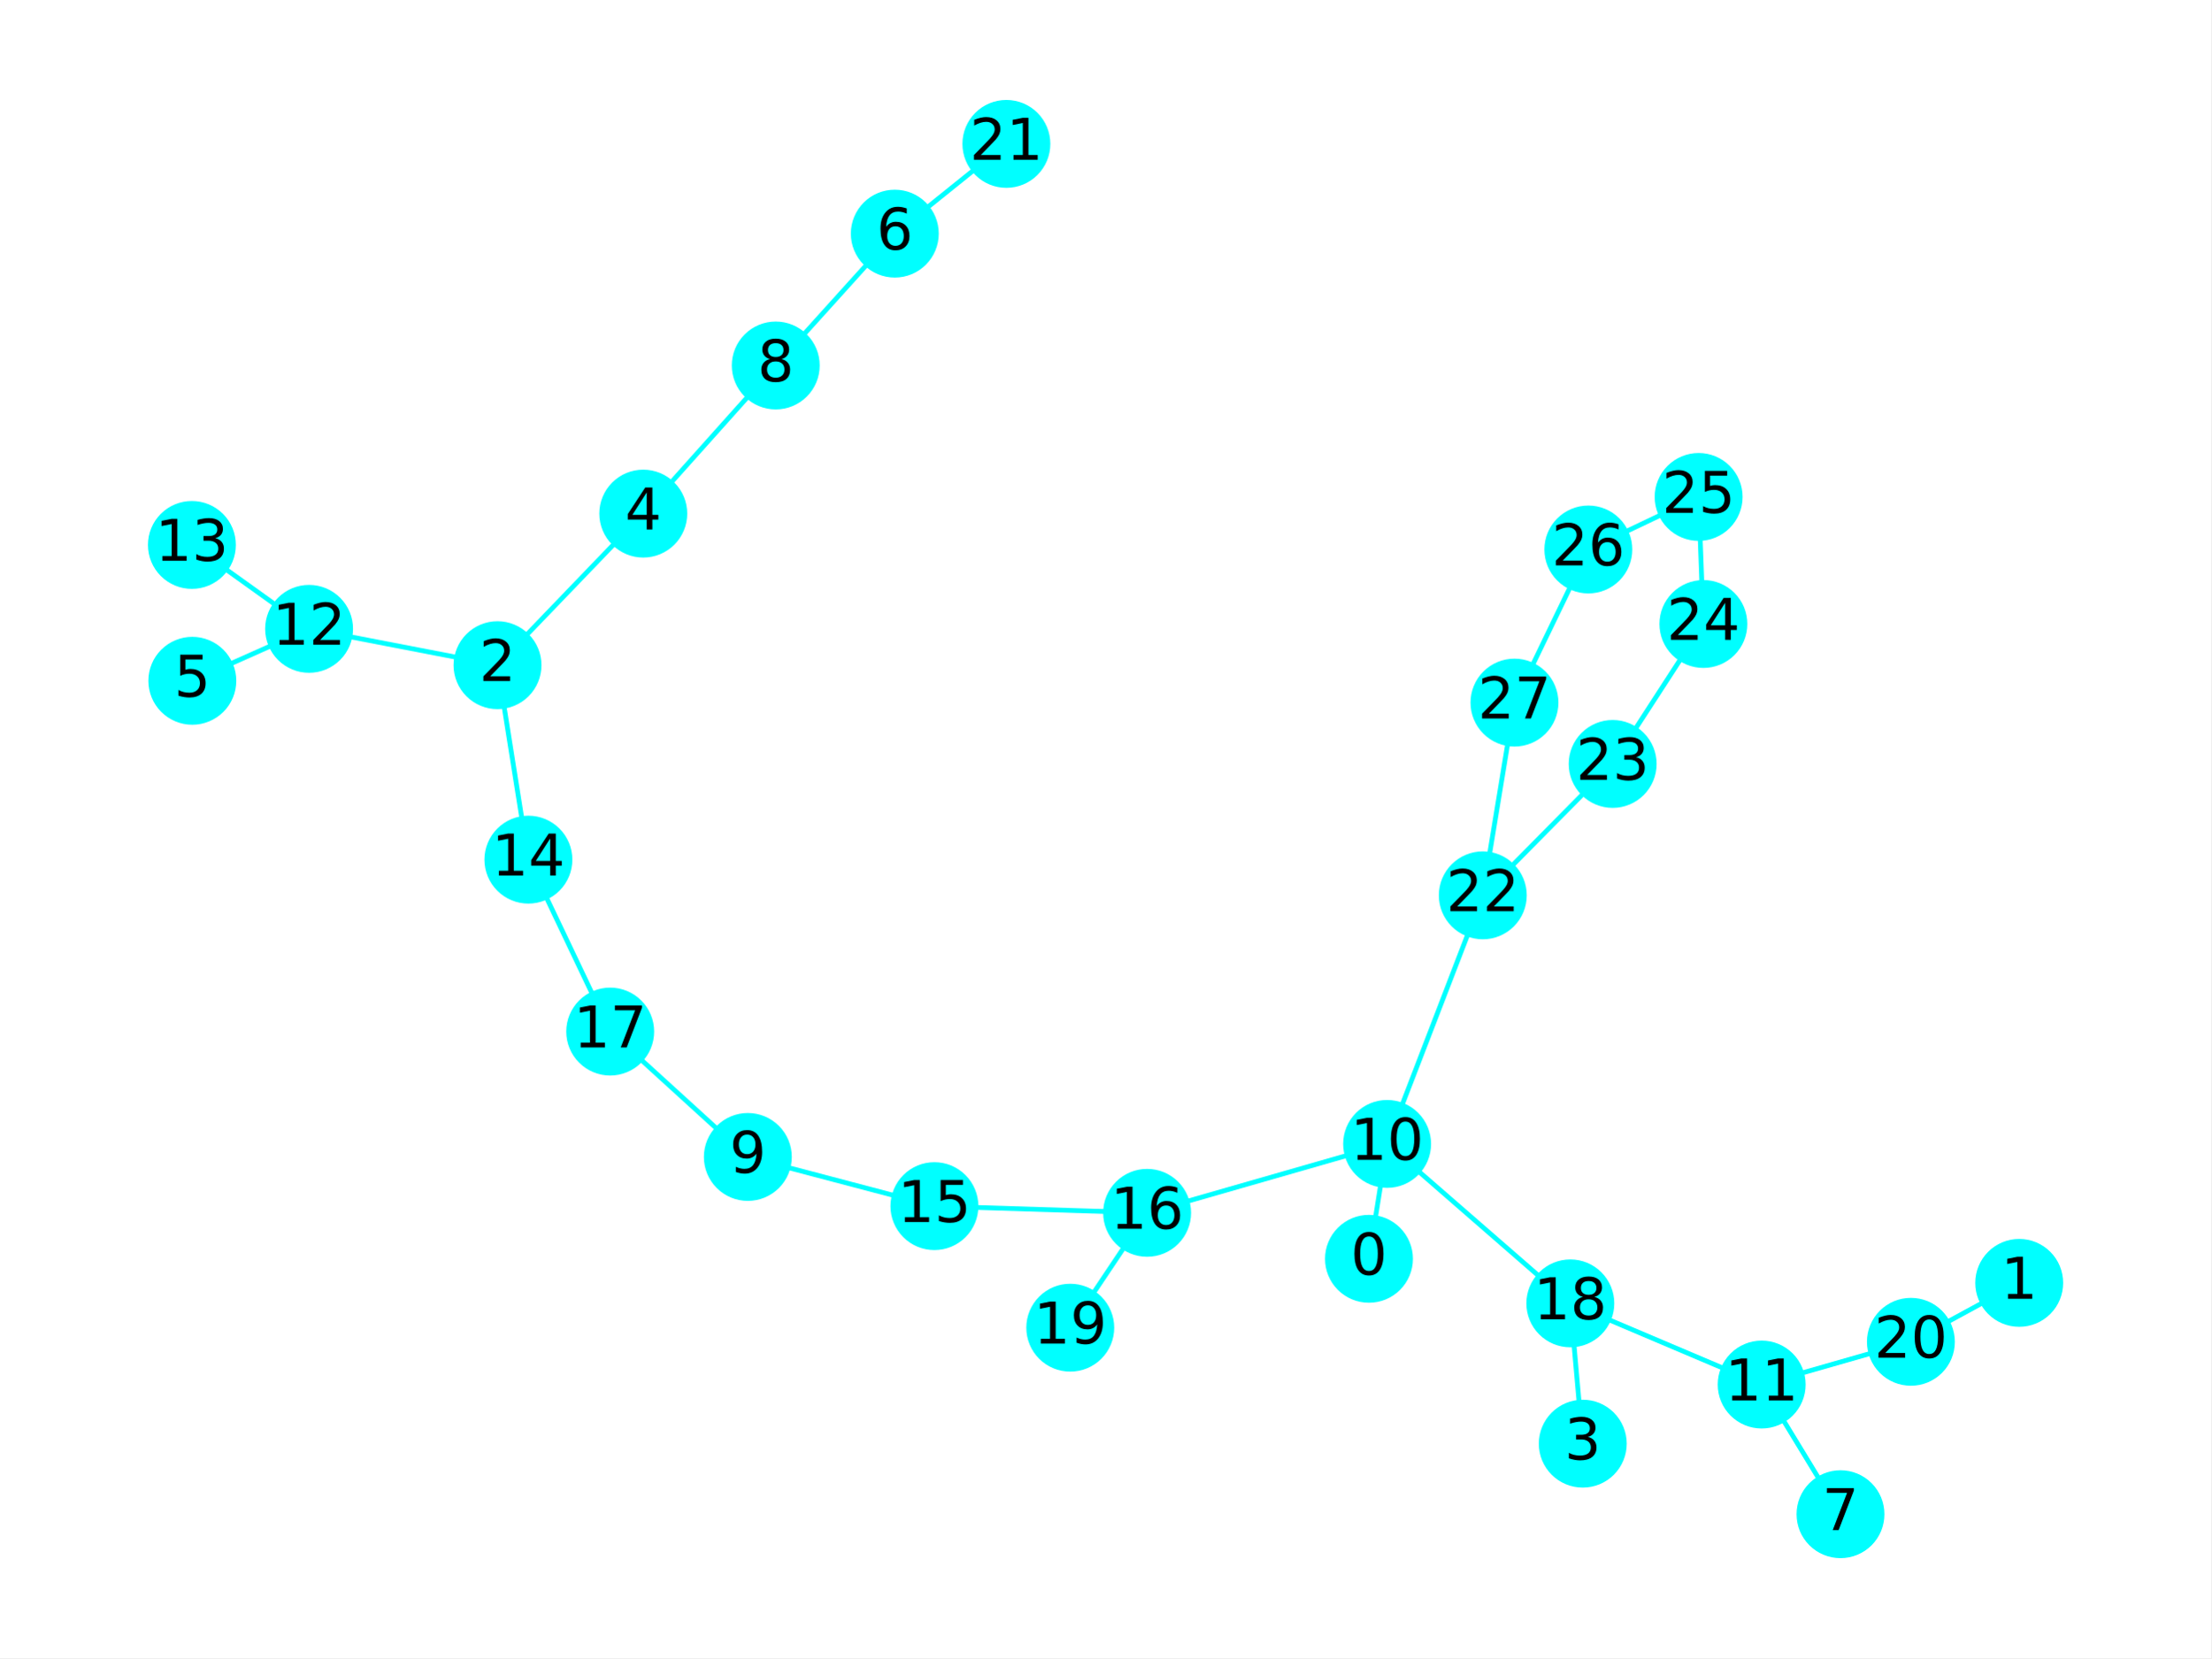
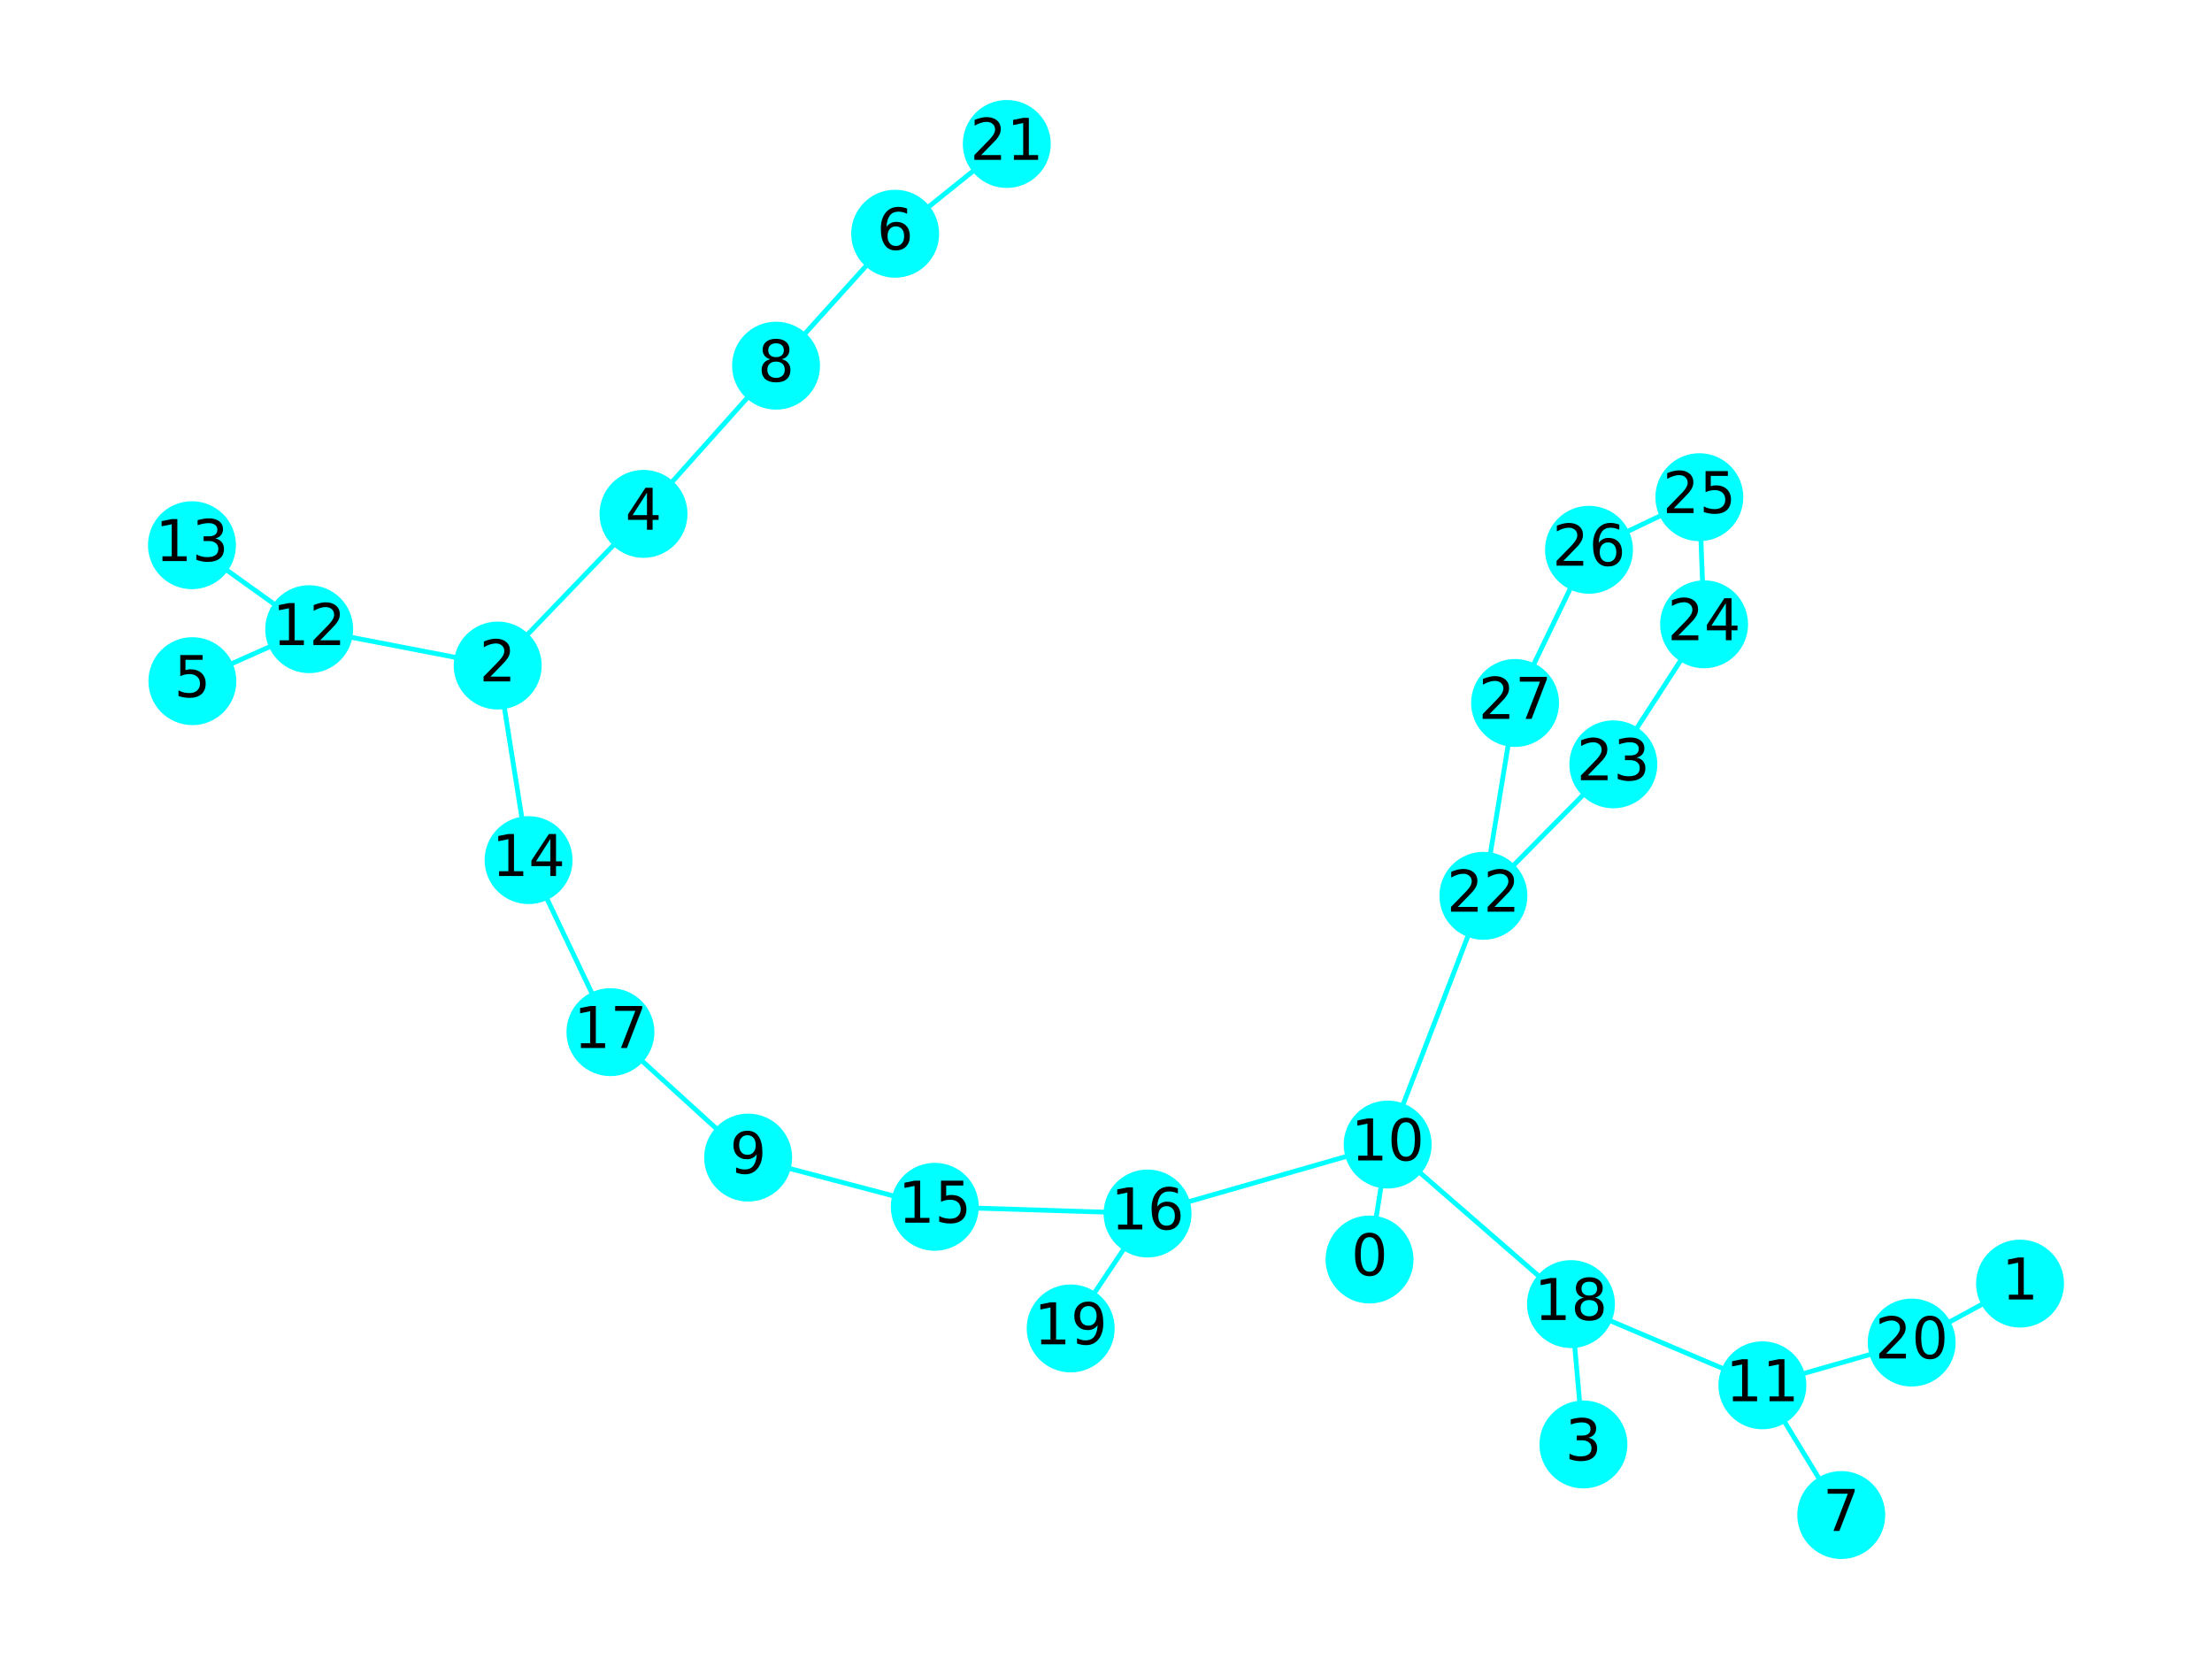
- <svg xmlns="http://www.w3.org/2000/svg" xmlns:xlink="http://www.w3.org/1999/xlink" width="460.8pt" height="345.6pt" viewBox="0 0 460.8 345.6" version="1.1">
+ <svg xmlns="http://www.w3.org/2000/svg" xmlns:xlink="http://www.w3.org/1999/xlink" width="614.4" height="460.8" version="1.1" viewBox="0 0 460.8 345.6">
  <defs>
-     <style type="text/css">*{stroke-linejoin: round; stroke-linecap: butt}</style>
+     <style type="text/css">*{stroke-linejoin:round;stroke-linecap:butt}</style>
  </defs>
  <g id="figure_1">
    <g id="patch_1">
-       <path d="M 0 345.6  L 460.8 345.6  L 460.8 0  L 0 0  z " style="fill: #ffffff" />
+       <path d="M 0 345.6 L 460.8 345.6 L 460.8 0 L 0 0 z" style="fill:#fff" />
    </g>
    <g id="axes_1">
      <g id="LineCollection_1">
-         <path d="M 285.298 262.378  L 289.079 238.433  " clip-path="url(#p60653993c3)" style="fill: none; stroke: #00ffff" />
-         <path d="M 289.079 238.433  L 327.263 271.666  " clip-path="url(#p60653993c3)" style="fill: none; stroke: #00ffff" />
-         <path d="M 289.079 238.433  L 239.059 252.796  " clip-path="url(#p60653993c3)" style="fill: none; stroke: #00ffff" />
-         <path d="M 289.079 238.433  L 309.022 186.617  " clip-path="url(#p60653993c3)" style="fill: none; stroke: #00ffff" />
-         <path d="M 420.813 267.397  L 398.24 279.679  " clip-path="url(#p60653993c3)" style="fill: none; stroke: #00ffff" />
-         <path d="M 398.24 279.679  L 367.141 288.586  " clip-path="url(#p60653993c3)" style="fill: none; stroke: #00ffff" />
-         <path d="M 103.678 138.643  L 64.41 131.068  " clip-path="url(#p60653993c3)" style="fill: none; stroke: #00ffff" />
-         <path d="M 103.678 138.643  L 110.114 179.177  " clip-path="url(#p60653993c3)" style="fill: none; stroke: #00ffff" />
-         <path d="M 103.678 138.643  L 134.056 107.048  " clip-path="url(#p60653993c3)" style="fill: none; stroke: #00ffff" />
-         <path d="M 64.41 131.068  L 40.076 141.897  " clip-path="url(#p60653993c3)" style="fill: none; stroke: #00ffff" />
-         <path d="M 64.41 131.068  L 39.987 113.577  " clip-path="url(#p60653993c3)" style="fill: none; stroke: #00ffff" />
-         <path d="M 110.114 179.177  L 127.164 215.013  " clip-path="url(#p60653993c3)" style="fill: none; stroke: #00ffff" />
-         <path d="M 134.056 107.048  L 161.665 76.176  " clip-path="url(#p60653993c3)" style="fill: none; stroke: #00ffff" />
-         <path d="M 329.857 300.908  L 327.263 271.666  " clip-path="url(#p60653993c3)" style="fill: none; stroke: #00ffff" />
-         <path d="M 327.263 271.666  L 367.141 288.586  " clip-path="url(#p60653993c3)" style="fill: none; stroke: #00ffff" />
-         <path d="M 161.665 76.176  L 186.477 48.692  " clip-path="url(#p60653993c3)" style="fill: none; stroke: #00ffff" />
-         <path d="M 186.477 48.692  L 209.731 29.99  " clip-path="url(#p60653993c3)" style="fill: none; stroke: #00ffff" />
-         <path d="M 383.567 315.61  L 367.141 288.586  " clip-path="url(#p60653993c3)" style="fill: none; stroke: #00ffff" />
-         <path d="M 155.849 241.146  L 194.732 251.4  " clip-path="url(#p60653993c3)" style="fill: none; stroke: #00ffff" />
-         <path d="M 155.849 241.146  L 127.164 215.013  " clip-path="url(#p60653993c3)" style="fill: none; stroke: #00ffff" />
-         <path d="M 194.732 251.4  L 239.059 252.796  " clip-path="url(#p60653993c3)" style="fill: none; stroke: #00ffff" />
-         <path d="M 239.059 252.796  L 223.044 276.737  " clip-path="url(#p60653993c3)" style="fill: none; stroke: #00ffff" />
-         <path d="M 309.022 186.617  L 336.089 159.227  " clip-path="url(#p60653993c3)" style="fill: none; stroke: #00ffff" />
-         <path d="M 309.022 186.617  L 315.621 146.443  " clip-path="url(#p60653993c3)" style="fill: none; stroke: #00ffff" />
-         <path d="M 336.089 159.227  L 354.993 130.056  " clip-path="url(#p60653993c3)" style="fill: none; stroke: #00ffff" />
-         <path d="M 315.621 146.443  L 331.017 114.528  " clip-path="url(#p60653993c3)" style="fill: none; stroke: #00ffff" />
-         <path d="M 354.993 130.056  L 354.005 103.576  " clip-path="url(#p60653993c3)" style="fill: none; stroke: #00ffff" />
-         <path d="M 354.005 103.576  L 331.017 114.528  " clip-path="url(#p60653993c3)" style="fill: none; stroke: #00ffff" />
+         <path d="M 285.298 262.378 L 289.079 238.433" clip-path="url(#p60653993c3)" style="fill:none;stroke:#0ff" />
+         <path d="M 289.079 238.433 L 327.263 271.666" clip-path="url(#p60653993c3)" style="fill:none;stroke:#0ff" />
+         <path d="M 289.079 238.433 L 239.059 252.796" clip-path="url(#p60653993c3)" style="fill:none;stroke:#0ff" />
+         <path d="M 289.079 238.433 L 309.022 186.617" clip-path="url(#p60653993c3)" style="fill:none;stroke:#0ff" />
+         <path d="M 420.813 267.397 L 398.24 279.679" clip-path="url(#p60653993c3)" style="fill:none;stroke:#0ff" />
+         <path d="M 398.24 279.679 L 367.141 288.586" clip-path="url(#p60653993c3)" style="fill:none;stroke:#0ff" />
+         <path d="M 103.678 138.643 L 64.41 131.068" clip-path="url(#p60653993c3)" style="fill:none;stroke:#0ff" />
+         <path d="M 103.678 138.643 L 110.114 179.177" clip-path="url(#p60653993c3)" style="fill:none;stroke:#0ff" />
+         <path d="M 103.678 138.643 L 134.056 107.048" clip-path="url(#p60653993c3)" style="fill:none;stroke:#0ff" />
+         <path d="M 64.41 131.068 L 40.076 141.897" clip-path="url(#p60653993c3)" style="fill:none;stroke:#0ff" />
+         <path d="M 64.41 131.068 L 39.987 113.577" clip-path="url(#p60653993c3)" style="fill:none;stroke:#0ff" />
+         <path d="M 110.114 179.177 L 127.164 215.013" clip-path="url(#p60653993c3)" style="fill:none;stroke:#0ff" />
+         <path d="M 134.056 107.048 L 161.665 76.176" clip-path="url(#p60653993c3)" style="fill:none;stroke:#0ff" />
+         <path d="M 329.857 300.908 L 327.263 271.666" clip-path="url(#p60653993c3)" style="fill:none;stroke:#0ff" />
+         <path d="M 327.263 271.666 L 367.141 288.586" clip-path="url(#p60653993c3)" style="fill:none;stroke:#0ff" />
+         <path d="M 161.665 76.176 L 186.477 48.692" clip-path="url(#p60653993c3)" style="fill:none;stroke:#0ff" />
+         <path d="M 186.477 48.692 L 209.731 29.99" clip-path="url(#p60653993c3)" style="fill:none;stroke:#0ff" />
+         <path d="M 383.567 315.61 L 367.141 288.586" clip-path="url(#p60653993c3)" style="fill:none;stroke:#0ff" />
+         <path d="M 155.849 241.146 L 194.732 251.4" clip-path="url(#p60653993c3)" style="fill:none;stroke:#0ff" />
+         <path d="M 155.849 241.146 L 127.164 215.013" clip-path="url(#p60653993c3)" style="fill:none;stroke:#0ff" />
+         <path d="M 194.732 251.4 L 239.059 252.796" clip-path="url(#p60653993c3)" style="fill:none;stroke:#0ff" />
+         <path d="M 239.059 252.796 L 223.044 276.737" clip-path="url(#p60653993c3)" style="fill:none;stroke:#0ff" />
+         <path d="M 309.022 186.617 L 336.089 159.227" clip-path="url(#p60653993c3)" style="fill:none;stroke:#0ff" />
+         <path d="M 309.022 186.617 L 315.621 146.443" clip-path="url(#p60653993c3)" style="fill:none;stroke:#0ff" />
+         <path d="M 336.089 159.227 L 354.993 130.056" clip-path="url(#p60653993c3)" style="fill:none;stroke:#0ff" />
+         <path d="M 315.621 146.443 L 331.017 114.528" clip-path="url(#p60653993c3)" style="fill:none;stroke:#0ff" />
+         <path d="M 354.993 130.056 L 354.005 103.576" clip-path="url(#p60653993c3)" style="fill:none;stroke:#0ff" />
+         <path d="M 354.005 103.576 L 331.017 114.528" clip-path="url(#p60653993c3)" style="fill:none;stroke:#0ff" />
      </g>
      <g id="PathCollection_1">
        <defs>
-           <path id="C0_0_2c977edab9" d="M 0 8.66  C 2.297 8.66 4.5 7.748 6.124 6.124  C 7.748 4.5 8.66 2.297 8.66 -0  C 8.66 -2.297 7.748 -4.5 6.124 -6.124  C 4.5 -7.748 2.297 -8.66 0 -8.66  C -2.297 -8.66 -4.5 -7.748 -6.124 -6.124  C -7.748 -4.5 -8.66 -2.297 -8.66 0  C -8.66 2.297 -7.748 4.5 -6.124 6.124  C -4.5 7.748 -2.297 8.66 0 8.66  z " />
+           <path id="C0_0_2c977edab9" d="M 0 8.66 C 2.297 8.66 4.5 7.748 6.124 6.124 C 7.748 4.5 8.66 2.297 8.66 -0 C 8.66 -2.297 7.748 -4.5 6.124 -6.124 C 4.5 -7.748 2.297 -8.66 0 -8.66 C -2.297 -8.66 -4.5 -7.748 -6.124 -6.124 C -7.748 -4.5 -8.66 -2.297 -8.66 0 C -8.66 2.297 -7.748 4.5 -6.124 6.124 C -4.5 7.748 -2.297 8.66 0 8.66 z" />
        </defs>
        <g clip-path="url(#p60653993c3)">
-           <use xlink:href="#C0_0_2c977edab9" x="285.298" y="262.378" style="fill: #00ffff; stroke: #00ffff" />
-         </g>
-         <g clip-path="url(#p60653993c3)">
-           <use xlink:href="#C0_0_2c977edab9" x="289.079" y="238.433" style="fill: #00ffff; stroke: #00ffff" />
-         </g>
-         <g clip-path="url(#p60653993c3)">
-           <use xlink:href="#C0_0_2c977edab9" x="420.813" y="267.397" style="fill: #00ffff; stroke: #00ffff" />
-         </g>
-         <g clip-path="url(#p60653993c3)">
-           <use xlink:href="#C0_0_2c977edab9" x="398.24" y="279.679" style="fill: #00ffff; stroke: #00ffff" />
-         </g>
-         <g clip-path="url(#p60653993c3)">
-           <use xlink:href="#C0_0_2c977edab9" x="103.678" y="138.643" style="fill: #00ffff; stroke: #00ffff" />
-         </g>
-         <g clip-path="url(#p60653993c3)">
-           <use xlink:href="#C0_0_2c977edab9" x="64.41" y="131.068" style="fill: #00ffff; stroke: #00ffff" />
-         </g>
-         <g clip-path="url(#p60653993c3)">
-           <use xlink:href="#C0_0_2c977edab9" x="110.114" y="179.177" style="fill: #00ffff; stroke: #00ffff" />
-         </g>
-         <g clip-path="url(#p60653993c3)">
-           <use xlink:href="#C0_0_2c977edab9" x="134.056" y="107.048" style="fill: #00ffff; stroke: #00ffff" />
-         </g>
-         <g clip-path="url(#p60653993c3)">
-           <use xlink:href="#C0_0_2c977edab9" x="329.857" y="300.908" style="fill: #00ffff; stroke: #00ffff" />
-         </g>
-         <g clip-path="url(#p60653993c3)">
-           <use xlink:href="#C0_0_2c977edab9" x="327.263" y="271.666" style="fill: #00ffff; stroke: #00ffff" />
-         </g>
-         <g clip-path="url(#p60653993c3)">
-           <use xlink:href="#C0_0_2c977edab9" x="161.665" y="76.176" style="fill: #00ffff; stroke: #00ffff" />
-         </g>
-         <g clip-path="url(#p60653993c3)">
-           <use xlink:href="#C0_0_2c977edab9" x="40.076" y="141.897" style="fill: #00ffff; stroke: #00ffff" />
-         </g>
-         <g clip-path="url(#p60653993c3)">
-           <use xlink:href="#C0_0_2c977edab9" x="186.477" y="48.692" style="fill: #00ffff; stroke: #00ffff" />
-         </g>
-         <g clip-path="url(#p60653993c3)">
-           <use xlink:href="#C0_0_2c977edab9" x="209.731" y="29.99" style="fill: #00ffff; stroke: #00ffff" />
-         </g>
-         <g clip-path="url(#p60653993c3)">
-           <use xlink:href="#C0_0_2c977edab9" x="383.567" y="315.61" style="fill: #00ffff; stroke: #00ffff" />
-         </g>
-         <g clip-path="url(#p60653993c3)">
-           <use xlink:href="#C0_0_2c977edab9" x="367.141" y="288.586" style="fill: #00ffff; stroke: #00ffff" />
-         </g>
-         <g clip-path="url(#p60653993c3)">
-           <use xlink:href="#C0_0_2c977edab9" x="155.849" y="241.146" style="fill: #00ffff; stroke: #00ffff" />
-         </g>
-         <g clip-path="url(#p60653993c3)">
-           <use xlink:href="#C0_0_2c977edab9" x="194.732" y="251.4" style="fill: #00ffff; stroke: #00ffff" />
-         </g>
-         <g clip-path="url(#p60653993c3)">
-           <use xlink:href="#C0_0_2c977edab9" x="127.164" y="215.013" style="fill: #00ffff; stroke: #00ffff" />
-         </g>
-         <g clip-path="url(#p60653993c3)">
-           <use xlink:href="#C0_0_2c977edab9" x="239.059" y="252.796" style="fill: #00ffff; stroke: #00ffff" />
-         </g>
-         <g clip-path="url(#p60653993c3)">
-           <use xlink:href="#C0_0_2c977edab9" x="309.022" y="186.617" style="fill: #00ffff; stroke: #00ffff" />
-         </g>
-         <g clip-path="url(#p60653993c3)">
-           <use xlink:href="#C0_0_2c977edab9" x="39.987" y="113.577" style="fill: #00ffff; stroke: #00ffff" />
-         </g>
-         <g clip-path="url(#p60653993c3)">
-           <use xlink:href="#C0_0_2c977edab9" x="223.044" y="276.737" style="fill: #00ffff; stroke: #00ffff" />
-         </g>
-         <g clip-path="url(#p60653993c3)">
-           <use xlink:href="#C0_0_2c977edab9" x="336.089" y="159.227" style="fill: #00ffff; stroke: #00ffff" />
-         </g>
-         <g clip-path="url(#p60653993c3)">
-           <use xlink:href="#C0_0_2c977edab9" x="315.621" y="146.443" style="fill: #00ffff; stroke: #00ffff" />
-         </g>
-         <g clip-path="url(#p60653993c3)">
-           <use xlink:href="#C0_0_2c977edab9" x="354.993" y="130.056" style="fill: #00ffff; stroke: #00ffff" />
-         </g>
-         <g clip-path="url(#p60653993c3)">
-           <use xlink:href="#C0_0_2c977edab9" x="354.005" y="103.576" style="fill: #00ffff; stroke: #00ffff" />
-         </g>
-         <g clip-path="url(#p60653993c3)">
-           <use xlink:href="#C0_0_2c977edab9" x="331.017" y="114.528" style="fill: #00ffff; stroke: #00ffff" />
+           <use x="285.298" y="262.378" xlink:href="#C0_0_2c977edab9" style="fill:#0ff;stroke:#0ff" />
+         </g>
+         <g clip-path="url(#p60653993c3)">
+           <use x="289.079" y="238.433" xlink:href="#C0_0_2c977edab9" style="fill:#0ff;stroke:#0ff" />
+         </g>
+         <g clip-path="url(#p60653993c3)">
+           <use x="420.813" y="267.397" xlink:href="#C0_0_2c977edab9" style="fill:#0ff;stroke:#0ff" />
+         </g>
+         <g clip-path="url(#p60653993c3)">
+           <use x="398.24" y="279.679" xlink:href="#C0_0_2c977edab9" style="fill:#0ff;stroke:#0ff" />
+         </g>
+         <g clip-path="url(#p60653993c3)">
+           <use x="103.678" y="138.643" xlink:href="#C0_0_2c977edab9" style="fill:#0ff;stroke:#0ff" />
+         </g>
+         <g clip-path="url(#p60653993c3)">
+           <use x="64.41" y="131.068" xlink:href="#C0_0_2c977edab9" style="fill:#0ff;stroke:#0ff" />
+         </g>
+         <g clip-path="url(#p60653993c3)">
+           <use x="110.114" y="179.177" xlink:href="#C0_0_2c977edab9" style="fill:#0ff;stroke:#0ff" />
+         </g>
+         <g clip-path="url(#p60653993c3)">
+           <use x="134.056" y="107.048" xlink:href="#C0_0_2c977edab9" style="fill:#0ff;stroke:#0ff" />
+         </g>
+         <g clip-path="url(#p60653993c3)">
+           <use x="329.857" y="300.908" xlink:href="#C0_0_2c977edab9" style="fill:#0ff;stroke:#0ff" />
+         </g>
+         <g clip-path="url(#p60653993c3)">
+           <use x="327.263" y="271.666" xlink:href="#C0_0_2c977edab9" style="fill:#0ff;stroke:#0ff" />
+         </g>
+         <g clip-path="url(#p60653993c3)">
+           <use x="161.665" y="76.176" xlink:href="#C0_0_2c977edab9" style="fill:#0ff;stroke:#0ff" />
+         </g>
+         <g clip-path="url(#p60653993c3)">
+           <use x="40.076" y="141.897" xlink:href="#C0_0_2c977edab9" style="fill:#0ff;stroke:#0ff" />
+         </g>
+         <g clip-path="url(#p60653993c3)">
+           <use x="186.477" y="48.692" xlink:href="#C0_0_2c977edab9" style="fill:#0ff;stroke:#0ff" />
+         </g>
+         <g clip-path="url(#p60653993c3)">
+           <use x="209.731" y="29.99" xlink:href="#C0_0_2c977edab9" style="fill:#0ff;stroke:#0ff" />
+         </g>
+         <g clip-path="url(#p60653993c3)">
+           <use x="383.567" y="315.61" xlink:href="#C0_0_2c977edab9" style="fill:#0ff;stroke:#0ff" />
+         </g>
+         <g clip-path="url(#p60653993c3)">
+           <use x="367.141" y="288.586" xlink:href="#C0_0_2c977edab9" style="fill:#0ff;stroke:#0ff" />
+         </g>
+         <g clip-path="url(#p60653993c3)">
+           <use x="155.849" y="241.146" xlink:href="#C0_0_2c977edab9" style="fill:#0ff;stroke:#0ff" />
+         </g>
+         <g clip-path="url(#p60653993c3)">
+           <use x="194.732" y="251.4" xlink:href="#C0_0_2c977edab9" style="fill:#0ff;stroke:#0ff" />
+         </g>
+         <g clip-path="url(#p60653993c3)">
+           <use x="127.164" y="215.013" xlink:href="#C0_0_2c977edab9" style="fill:#0ff;stroke:#0ff" />
+         </g>
+         <g clip-path="url(#p60653993c3)">
+           <use x="239.059" y="252.796" xlink:href="#C0_0_2c977edab9" style="fill:#0ff;stroke:#0ff" />
+         </g>
+         <g clip-path="url(#p60653993c3)">
+           <use x="309.022" y="186.617" xlink:href="#C0_0_2c977edab9" style="fill:#0ff;stroke:#0ff" />
+         </g>
+         <g clip-path="url(#p60653993c3)">
+           <use x="39.987" y="113.577" xlink:href="#C0_0_2c977edab9" style="fill:#0ff;stroke:#0ff" />
+         </g>
+         <g clip-path="url(#p60653993c3)">
+           <use x="223.044" y="276.737" xlink:href="#C0_0_2c977edab9" style="fill:#0ff;stroke:#0ff" />
+         </g>
+         <g clip-path="url(#p60653993c3)">
+           <use x="336.089" y="159.227" xlink:href="#C0_0_2c977edab9" style="fill:#0ff;stroke:#0ff" />
+         </g>
+         <g clip-path="url(#p60653993c3)">
+           <use x="315.621" y="146.443" xlink:href="#C0_0_2c977edab9" style="fill:#0ff;stroke:#0ff" />
+         </g>
+         <g clip-path="url(#p60653993c3)">
+           <use x="354.993" y="130.056" xlink:href="#C0_0_2c977edab9" style="fill:#0ff;stroke:#0ff" />
+         </g>
+         <g clip-path="url(#p60653993c3)">
+           <use x="354.005" y="103.576" xlink:href="#C0_0_2c977edab9" style="fill:#0ff;stroke:#0ff" />
+         </g>
+         <g clip-path="url(#p60653993c3)">
+           <use x="331.017" y="114.528" xlink:href="#C0_0_2c977edab9" style="fill:#0ff;stroke:#0ff" />
        </g>
      </g>
      <g id="text_1">
        <g clip-path="url(#p60653993c3)">
          <g transform="translate(281.4807 265.689) scale(0.12 -0.12)">
            <defs>
-               <path id="DejaVuSans-30" d="M 2034 4250  Q 1547 4250 1301 3770  Q 1056 3291 1056 2328  Q 1056 1369 1301 889  Q 1547 409 2034 409  Q 2525 409 2770 889  Q 3016 1369 3016 2328  Q 3016 3291 2770 3770  Q 2525 4250 2034 4250  z M 2034 4750  Q 2819 4750 3233 4129  Q 3647 3509 3647 2328  Q 3647 1150 3233 529  Q 2819 -91 2034 -91  Q 1250 -91 836 529  Q 422 1150 422 2328  Q 422 3509 836 4129  Q 1250 4750 2034 4750  z " transform="scale(0.015625)" />
+               <path id="DejaVuSans-30" d="M 2034 4250 Q 1547 4250 1301 3770 Q 1056 3291 1056 2328 Q 1056 1369 1301 889 Q 1547 409 2034 409 Q 2525 409 2770 889 Q 3016 1369 3016 2328 Q 3016 3291 2770 3770 Q 2525 4250 2034 4250 z M 2034 4750 Q 2819 4750 3233 4129 Q 3647 3509 3647 2328 Q 3647 1150 3233 529 Q 2819 -91 2034 -91 Q 1250 -91 836 529 Q 422 1150 422 2328 Q 422 3509 836 4129 Q 1250 4750 2034 4750 z" transform="scale(0.015625)" />
            </defs>
            <use xlink:href="#DejaVuSans-30" />
          </g>
        </g>
      </g>
      <g id="text_2">
        <g clip-path="url(#p60653993c3)">
          <g transform="translate(281.4443 241.7438) scale(0.12 -0.12)">
            <defs>
-               <path id="DejaVuSans-31" d="M 794 531  L 1825 531  L 1825 4091  L 703 3866  L 703 4441  L 1819 4666  L 2450 4666  L 2450 531  L 3481 531  L 3481 0  L 794 0  L 794 531  z " transform="scale(0.015625)" />
-             </defs>
-             <use xlink:href="#DejaVuSans-31" />
-             <use xlink:href="#DejaVuSans-30" x="63.623" />
+               <path id="DejaVuSans-31" d="M 794 531 L 1825 531 L 1825 4091 L 703 3866 L 703 4441 L 1819 4666 L 2450 4666 L 2450 531 L 3481 531 L 3481 0 L 794 0 L 794 531 z" transform="scale(0.015625)" />
+             </defs>
+             <use xlink:href="#DejaVuSans-31" />
+             <use x="63.623" xlink:href="#DejaVuSans-30" />
          </g>
        </g>
      </g>
      <g id="text_3">
        <g clip-path="url(#p60653993c3)">
          <g transform="translate(416.9957 270.7085) scale(0.12 -0.12)">
            <use xlink:href="#DejaVuSans-31" />
          </g>
        </g>
      </g>
      <g id="text_4">
        <g clip-path="url(#p60653993c3)">
          <g transform="translate(390.6051 282.9906) scale(0.12 -0.12)">
            <defs>
-               <path id="DejaVuSans-32" d="M 1228 531  L 3431 531  L 3431 0  L 469 0  L 469 531  Q 828 903 1448 1529  Q 2069 2156 2228 2338  Q 2531 2678 2651 2914  Q 2772 3150 2772 3378  Q 2772 3750 2511 3984  Q 2250 4219 1831 4219  Q 1534 4219 1204 4116  Q 875 4013 500 3803  L 500 4441  Q 881 4594 1212 4672  Q 1544 4750 1819 4750  Q 2544 4750 2975 4387  Q 3406 4025 3406 3419  Q 3406 3131 3298 2873  Q 3191 2616 2906 2266  Q 2828 2175 2409 1742  Q 1991 1309 1228 531  z " transform="scale(0.015625)" />
-             </defs>
-             <use xlink:href="#DejaVuSans-32" />
-             <use xlink:href="#DejaVuSans-30" x="63.623" />
+               <path id="DejaVuSans-32" d="M 1228 531 L 3431 531 L 3431 0 L 469 0 L 469 531 Q 828 903 1448 1529 Q 2069 2156 2228 2338 Q 2531 2678 2651 2914 Q 2772 3150 2772 3378 Q 2772 3750 2511 3984 Q 2250 4219 1831 4219 Q 1534 4219 1204 4116 Q 875 4013 500 3803 L 500 4441 Q 881 4594 1212 4672 Q 1544 4750 1819 4750 Q 2544 4750 2975 4387 Q 3406 4025 3406 3419 Q 3406 3131 3298 2873 Q 3191 2616 2906 2266 Q 2828 2175 2409 1742 Q 1991 1309 1228 531 z" transform="scale(0.015625)" />
+             </defs>
+             <use xlink:href="#DejaVuSans-32" />
+             <use x="63.623" xlink:href="#DejaVuSans-30" />
          </g>
        </g>
      </g>
      <g id="text_5">
        <g clip-path="url(#p60653993c3)">
          <g transform="translate(99.86 141.9539) scale(0.12 -0.12)">
            <use xlink:href="#DejaVuSans-32" />
          </g>
        </g>
      </g>
      <g id="text_6">
        <g clip-path="url(#p60653993c3)">
          <g transform="translate(56.77458 134.3795) scale(0.12 -0.12)">
            <use xlink:href="#DejaVuSans-31" />
-             <use xlink:href="#DejaVuSans-32" x="63.623" />
+             <use x="63.623" xlink:href="#DejaVuSans-32" />
          </g>
        </g>
      </g>
      <g id="text_7">
        <g clip-path="url(#p60653993c3)">
          <g transform="translate(102.4794 182.4879) scale(0.12 -0.12)">
            <defs>
-               <path id="DejaVuSans-34" d="M 2419 4116  L 825 1625  L 2419 1625  L 2419 4116  z M 2253 4666  L 3047 4666  L 3047 1625  L 3713 1625  L 3713 1100  L 3047 1100  L 3047 0  L 2419 0  L 2419 1100  L 313 1100  L 313 1709  L 2253 4666  z " transform="scale(0.015625)" />
-             </defs>
-             <use xlink:href="#DejaVuSans-31" />
-             <use xlink:href="#DejaVuSans-34" x="63.623" />
+               <path id="DejaVuSans-34" d="M 2419 4116 L 825 1625 L 2419 1625 L 2419 4116 z M 2253 4666 L 3047 4666 L 3047 1625 L 3713 1625 L 3713 1100 L 3047 1100 L 3047 0 L 2419 0 L 2419 1100 L 313 1100 L 313 1709 L 2253 4666 z" transform="scale(0.015625)" />
+             </defs>
+             <use xlink:href="#DejaVuSans-31" />
+             <use x="63.623" xlink:href="#DejaVuSans-34" />
          </g>
        </g>
      </g>
      <g id="text_8">
        <g clip-path="url(#p60653993c3)">
          <g transform="translate(130.2389 110.3588) scale(0.12 -0.12)">
            <use xlink:href="#DejaVuSans-34" />
          </g>
        </g>
      </g>
      <g id="text_9">
        <g clip-path="url(#p60653993c3)">
          <g transform="translate(326.0399 304.2191) scale(0.12 -0.12)">
            <defs>
-               <path id="DejaVuSans-33" d="M 2597 2516  Q 3050 2419 3304 2112  Q 3559 1806 3559 1356  Q 3559 666 3084 287  Q 2609 -91 1734 -91  Q 1441 -91 1130 -33  Q 819 25 488 141  L 488 750  Q 750 597 1062 519  Q 1375 441 1716 441  Q 2309 441 2620 675  Q 2931 909 2931 1356  Q 2931 1769 2642 2001  Q 2353 2234 1838 2234  L 1294 2234  L 1294 2753  L 1863 2753  Q 2328 2753 2575 2939  Q 2822 3125 2822 3475  Q 2822 3834 2567 4026  Q 2313 4219 1838 4219  Q 1578 4219 1281 4162  Q 984 4106 628 3988  L 628 4550  Q 988 4650 1302 4700  Q 1616 4750 1894 4750  Q 2613 4750 3031 4423  Q 3450 4097 3450 3541  Q 3450 3153 3228 2886  Q 3006 2619 2597 2516  z " transform="scale(0.015625)" />
+               <path id="DejaVuSans-33" d="M 2597 2516 Q 3050 2419 3304 2112 Q 3559 1806 3559 1356 Q 3559 666 3084 287 Q 2609 -91 1734 -91 Q 1441 -91 1130 -33 Q 819 25 488 141 L 488 750 Q 750 597 1062 519 Q 1375 441 1716 441 Q 2309 441 2620 675 Q 2931 909 2931 1356 Q 2931 1769 2642 2001 Q 2353 2234 1838 2234 L 1294 2234 L 1294 2753 L 1863 2753 Q 2328 2753 2575 2939 Q 2822 3125 2822 3475 Q 2822 3834 2567 4026 Q 2313 4219 1838 4219 Q 1578 4219 1281 4162 Q 984 4106 628 3988 L 628 4550 Q 988 4650 1302 4700 Q 1616 4750 1894 4750 Q 2613 4750 3031 4423 Q 3450 4097 3450 3541 Q 3450 3153 3228 2886 Q 3006 2619 2597 2516 z" transform="scale(0.015625)" />
            </defs>
            <use xlink:href="#DejaVuSans-33" />
          </g>
        </g>
      </g>
      <g id="text_10">
        <g clip-path="url(#p60653993c3)">
          <g transform="translate(319.6278 274.9768) scale(0.12 -0.12)">
            <defs>
-               <path id="DejaVuSans-38" d="M 2034 2216  Q 1584 2216 1326 1975  Q 1069 1734 1069 1313  Q 1069 891 1326 650  Q 1584 409 2034 409  Q 2484 409 2743 651  Q 3003 894 3003 1313  Q 3003 1734 2745 1975  Q 2488 2216 2034 2216  z M 1403 2484  Q 997 2584 770 2862  Q 544 3141 544 3541  Q 544 4100 942 4425  Q 1341 4750 2034 4750  Q 2731 4750 3128 4425  Q 3525 4100 3525 3541  Q 3525 3141 3298 2862  Q 3072 2584 2669 2484  Q 3125 2378 3379 2068  Q 3634 1759 3634 1313  Q 3634 634 3220 271  Q 2806 -91 2034 -91  Q 1263 -91 848 271  Q 434 634 434 1313  Q 434 1759 690 2068  Q 947 2378 1403 2484  z M 1172 3481  Q 1172 3119 1398 2916  Q 1625 2713 2034 2713  Q 2441 2713 2670 2916  Q 2900 3119 2900 3481  Q 2900 3844 2670 4047  Q 2441 4250 2034 4250  Q 1625 4250 1398 4047  Q 1172 3844 1172 3481  z " transform="scale(0.015625)" />
-             </defs>
-             <use xlink:href="#DejaVuSans-31" />
-             <use xlink:href="#DejaVuSans-38" x="63.623" />
+               <path id="DejaVuSans-38" d="M 2034 2216 Q 1584 2216 1326 1975 Q 1069 1734 1069 1313 Q 1069 891 1326 650 Q 1584 409 2034 409 Q 2484 409 2743 651 Q 3003 894 3003 1313 Q 3003 1734 2745 1975 Q 2488 2216 2034 2216 z M 1403 2484 Q 997 2584 770 2862 Q 544 3141 544 3541 Q 544 4100 942 4425 Q 1341 4750 2034 4750 Q 2731 4750 3128 4425 Q 3525 4100 3525 3541 Q 3525 3141 3298 2862 Q 3072 2584 2669 2484 Q 3125 2378 3379 2068 Q 3634 1759 3634 1313 Q 3634 634 3220 271 Q 2806 -91 2034 -91 Q 1263 -91 848 271 Q 434 634 434 1313 Q 434 1759 690 2068 Q 947 2378 1403 2484 z M 1172 3481 Q 1172 3119 1398 2916 Q 1625 2713 2034 2713 Q 2441 2713 2670 2916 Q 2900 3119 2900 3481 Q 2900 3844 2670 4047 Q 2441 4250 2034 4250 Q 1625 4250 1398 4047 Q 1172 3844 1172 3481 z" transform="scale(0.015625)" />
+             </defs>
+             <use xlink:href="#DejaVuSans-31" />
+             <use x="63.623" xlink:href="#DejaVuSans-38" />
          </g>
        </g>
      </g>
      <g id="text_11">
        <g clip-path="url(#p60653993c3)">
          <g transform="translate(157.8473 79.48682) scale(0.12 -0.12)">
            <use xlink:href="#DejaVuSans-38" />
          </g>
        </g>
      </g>
      <g id="text_12">
        <g clip-path="url(#p60653993c3)">
          <g transform="translate(36.25833 145.2083) scale(0.12 -0.12)">
            <defs>
-               <path id="DejaVuSans-35" d="M 691 4666  L 3169 4666  L 3169 4134  L 1269 4134  L 1269 2991  Q 1406 3038 1543 3061  Q 1681 3084 1819 3084  Q 2600 3084 3056 2656  Q 3513 2228 3513 1497  Q 3513 744 3044 326  Q 2575 -91 1722 -91  Q 1428 -91 1123 -41  Q 819 9 494 109  L 494 744  Q 775 591 1075 516  Q 1375 441 1709 441  Q 2250 441 2565 725  Q 2881 1009 2881 1497  Q 2881 1984 2565 2268  Q 2250 2553 1709 2553  Q 1456 2553 1204 2497  Q 953 2441 691 2322  L 691 4666  z " transform="scale(0.015625)" />
+               <path id="DejaVuSans-35" d="M 691 4666 L 3169 4666 L 3169 4134 L 1269 4134 L 1269 2991 Q 1406 3038 1543 3061 Q 1681 3084 1819 3084 Q 2600 3084 3056 2656 Q 3513 2228 3513 1497 Q 3513 744 3044 326 Q 2575 -91 1722 -91 Q 1428 -91 1123 -41 Q 819 9 494 109 L 494 744 Q 775 591 1075 516 Q 1375 441 1709 441 Q 2250 441 2565 725 Q 2881 1009 2881 1497 Q 2881 1984 2565 2268 Q 2250 2553 1709 2553 Q 1456 2553 1204 2497 Q 953 2441 691 2322 L 691 4666 z" transform="scale(0.015625)" />
            </defs>
            <use xlink:href="#DejaVuSans-35" />
          </g>
        </g>
      </g>
      <g id="text_13">
        <g clip-path="url(#p60653993c3)">
          <g transform="translate(182.6591 52.0035) scale(0.12 -0.12)">
            <defs>
-               <path id="DejaVuSans-36" d="M 2113 2584  Q 1688 2584 1439 2293  Q 1191 2003 1191 1497  Q 1191 994 1439 701  Q 1688 409 2113 409  Q 2538 409 2786 701  Q 3034 994 3034 1497  Q 3034 2003 2786 2293  Q 2538 2584 2113 2584  z M 3366 4563  L 3366 3988  Q 3128 4100 2886 4159  Q 2644 4219 2406 4219  Q 1781 4219 1451 3797  Q 1122 3375 1075 2522  Q 1259 2794 1537 2939  Q 1816 3084 2150 3084  Q 2853 3084 3261 2657  Q 3669 2231 3669 1497  Q 3669 778 3244 343  Q 2819 -91 2113 -91  Q 1303 -91 875 529  Q 447 1150 447 2328  Q 447 3434 972 4092  Q 1497 4750 2381 4750  Q 2619 4750 2861 4703  Q 3103 4656 3366 4563  z " transform="scale(0.015625)" />
+               <path id="DejaVuSans-36" d="M 2113 2584 Q 1688 2584 1439 2293 Q 1191 2003 1191 1497 Q 1191 994 1439 701 Q 1688 409 2113 409 Q 2538 409 2786 701 Q 3034 994 3034 1497 Q 3034 2003 2786 2293 Q 2538 2584 2113 2584 z M 3366 4563 L 3366 3988 Q 3128 4100 2886 4159 Q 2644 4219 2406 4219 Q 1781 4219 1451 3797 Q 1122 3375 1075 2522 Q 1259 2794 1537 2939 Q 1816 3084 2150 3084 Q 2853 3084 3261 2657 Q 3669 2231 3669 1497 Q 3669 778 3244 343 Q 2819 -91 2113 -91 Q 1303 -91 875 529 Q 447 1150 447 2328 Q 447 3434 972 4092 Q 1497 4750 2381 4750 Q 2619 4750 2861 4703 Q 3103 4656 3366 4563 z" transform="scale(0.015625)" />
            </defs>
            <use xlink:href="#DejaVuSans-36" />
          </g>
        </g>
      </g>
      <g id="text_14">
        <g clip-path="url(#p60653993c3)">
          <g transform="translate(202.0956 33.30133) scale(0.12 -0.12)">
            <use xlink:href="#DejaVuSans-32" />
-             <use xlink:href="#DejaVuSans-31" x="63.623" />
+             <use x="63.623" xlink:href="#DejaVuSans-31" />
          </g>
        </g>
      </g>
      <g id="text_15">
        <g clip-path="url(#p60653993c3)">
          <g transform="translate(379.7496 318.9212) scale(0.12 -0.12)">
            <defs>
-               <path id="DejaVuSans-37" d="M 525 4666  L 3525 4666  L 3525 4397  L 1831 0  L 1172 0  L 2766 4134  L 525 4134  L 525 4666  z " transform="scale(0.015625)" />
+               <path id="DejaVuSans-37" d="M 525 4666 L 3525 4666 L 3525 4397 L 1831 0 L 1172 0 L 2766 4134 L 525 4134 L 525 4666 z" transform="scale(0.015625)" />
            </defs>
            <use xlink:href="#DejaVuSans-37" />
          </g>
        </g>
      </g>
      <g id="text_16">
        <g clip-path="url(#p60653993c3)">
          <g transform="translate(359.5056 291.8971) scale(0.12 -0.12)">
            <use xlink:href="#DejaVuSans-31" />
-             <use xlink:href="#DejaVuSans-31" x="63.623" />
+             <use x="63.623" xlink:href="#DejaVuSans-31" />
          </g>
        </g>
      </g>
      <g id="text_17">
        <g clip-path="url(#p60653993c3)">
          <g transform="translate(152.0314 244.4576) scale(0.12 -0.12)">
            <defs>
-               <path id="DejaVuSans-39" d="M 703 97  L 703 672  Q 941 559 1184 500  Q 1428 441 1663 441  Q 2288 441 2617 861  Q 2947 1281 2994 2138  Q 2813 1869 2534 1725  Q 2256 1581 1919 1581  Q 1219 1581 811 2004  Q 403 2428 403 3163  Q 403 3881 828 4315  Q 1253 4750 1959 4750  Q 2769 4750 3195 4129  Q 3622 3509 3622 2328  Q 3622 1225 3098 567  Q 2575 -91 1691 -91  Q 1453 -91 1209 -44  Q 966 3 703 97  z M 1959 2075  Q 2384 2075 2632 2365  Q 2881 2656 2881 3163  Q 2881 3666 2632 3958  Q 2384 4250 1959 4250  Q 1534 4250 1286 3958  Q 1038 3666 1038 3163  Q 1038 2656 1286 2365  Q 1534 2075 1959 2075  z " transform="scale(0.015625)" />
+               <path id="DejaVuSans-39" d="M 703 97 L 703 672 Q 941 559 1184 500 Q 1428 441 1663 441 Q 2288 441 2617 861 Q 2947 1281 2994 2138 Q 2813 1869 2534 1725 Q 2256 1581 1919 1581 Q 1219 1581 811 2004 Q 403 2428 403 3163 Q 403 3881 828 4315 Q 1253 4750 1959 4750 Q 2769 4750 3195 4129 Q 3622 3509 3622 2328 Q 3622 1225 3098 567 Q 2575 -91 1691 -91 Q 1453 -91 1209 -44 Q 966 3 703 97 z M 1959 2075 Q 2384 2075 2632 2365 Q 2881 2656 2881 3163 Q 2881 3666 2632 3958 Q 2384 4250 1959 4250 Q 1534 4250 1286 3958 Q 1038 3666 1038 3163 Q 1038 2656 1286 2365 Q 1534 2075 1959 2075 z" transform="scale(0.015625)" />
            </defs>
            <use xlink:href="#DejaVuSans-39" />
          </g>
        </g>
      </g>
      <g id="text_18">
        <g clip-path="url(#p60653993c3)">
          <g transform="translate(187.0971 254.7108) scale(0.12 -0.12)">
            <use xlink:href="#DejaVuSans-31" />
-             <use xlink:href="#DejaVuSans-35" x="63.623" />
+             <use x="63.623" xlink:href="#DejaVuSans-35" />
          </g>
        </g>
      </g>
      <g id="text_19">
        <g clip-path="url(#p60653993c3)">
          <g transform="translate(119.5286 218.3245) scale(0.12 -0.12)">
            <use xlink:href="#DejaVuSans-31" />
-             <use xlink:href="#DejaVuSans-37" x="63.623" />
+             <use x="63.623" xlink:href="#DejaVuSans-37" />
          </g>
        </g>
      </g>
      <g id="text_20">
        <g clip-path="url(#p60653993c3)">
          <g transform="translate(231.424 256.1072) scale(0.12 -0.12)">
            <use xlink:href="#DejaVuSans-31" />
-             <use xlink:href="#DejaVuSans-36" x="63.623" />
+             <use x="63.623" xlink:href="#DejaVuSans-36" />
          </g>
        </g>
      </g>
      <g id="text_21">
        <g clip-path="url(#p60653993c3)">
          <g transform="translate(301.3866 189.9279) scale(0.12 -0.12)">
            <use xlink:href="#DejaVuSans-32" />
-             <use xlink:href="#DejaVuSans-32" x="63.623" />
+             <use x="63.623" xlink:href="#DejaVuSans-32" />
          </g>
        </g>
      </g>
      <g id="text_22">
        <g clip-path="url(#p60653993c3)">
          <g transform="translate(32.35178 116.8886) scale(0.12 -0.12)">
            <use xlink:href="#DejaVuSans-31" />
-             <use xlink:href="#DejaVuSans-33" x="63.623" />
+             <use x="63.623" xlink:href="#DejaVuSans-33" />
          </g>
        </g>
      </g>
      <g id="text_23">
        <g clip-path="url(#p60653993c3)">
          <g transform="translate(215.4095 280.0481) scale(0.12 -0.12)">
            <use xlink:href="#DejaVuSans-31" />
-             <use xlink:href="#DejaVuSans-39" x="63.623" />
+             <use x="63.623" xlink:href="#DejaVuSans-39" />
          </g>
        </g>
      </g>
      <g id="text_24">
        <g clip-path="url(#p60653993c3)">
          <g transform="translate(328.454 162.5383) scale(0.12 -0.12)">
            <use xlink:href="#DejaVuSans-32" />
-             <use xlink:href="#DejaVuSans-33" x="63.623" />
+             <use x="63.623" xlink:href="#DejaVuSans-33" />
          </g>
        </g>
      </g>
      <g id="text_25">
        <g clip-path="url(#p60653993c3)">
          <g transform="translate(307.9858 149.754) scale(0.12 -0.12)">
            <use xlink:href="#DejaVuSans-32" />
-             <use xlink:href="#DejaVuSans-37" x="63.623" />
+             <use x="63.623" xlink:href="#DejaVuSans-37" />
          </g>
        </g>
      </g>
      <g id="text_26">
        <g clip-path="url(#p60653993c3)">
          <g transform="translate(347.3576 133.3675) scale(0.12 -0.12)">
            <use xlink:href="#DejaVuSans-32" />
-             <use xlink:href="#DejaVuSans-34" x="63.623" />
+             <use x="63.623" xlink:href="#DejaVuSans-34" />
          </g>
        </g>
      </g>
      <g id="text_27">
        <g clip-path="url(#p60653993c3)">
          <g transform="translate(346.3696 106.8869) scale(0.12 -0.12)">
            <use xlink:href="#DejaVuSans-32" />
-             <use xlink:href="#DejaVuSans-35" x="63.623" />
+             <use x="63.623" xlink:href="#DejaVuSans-35" />
          </g>
        </g>
      </g>
      <g id="text_28">
        <g clip-path="url(#p60653993c3)">
          <g transform="translate(323.3819 117.8393) scale(0.12 -0.12)">
            <use xlink:href="#DejaVuSans-32" />
-             <use xlink:href="#DejaVuSans-36" x="63.623" />
+             <use x="63.623" xlink:href="#DejaVuSans-36" />
          </g>
        </g>
      </g>
    </g>
  </g>
  <defs>
    <clipPath id="p60653993c3">
-       <rect x="0" y="0" width="460.8" height="345.6" />
+       <rect width="460.8" height="345.6" x="0" y="0" />
    </clipPath>
  </defs>
</svg>
